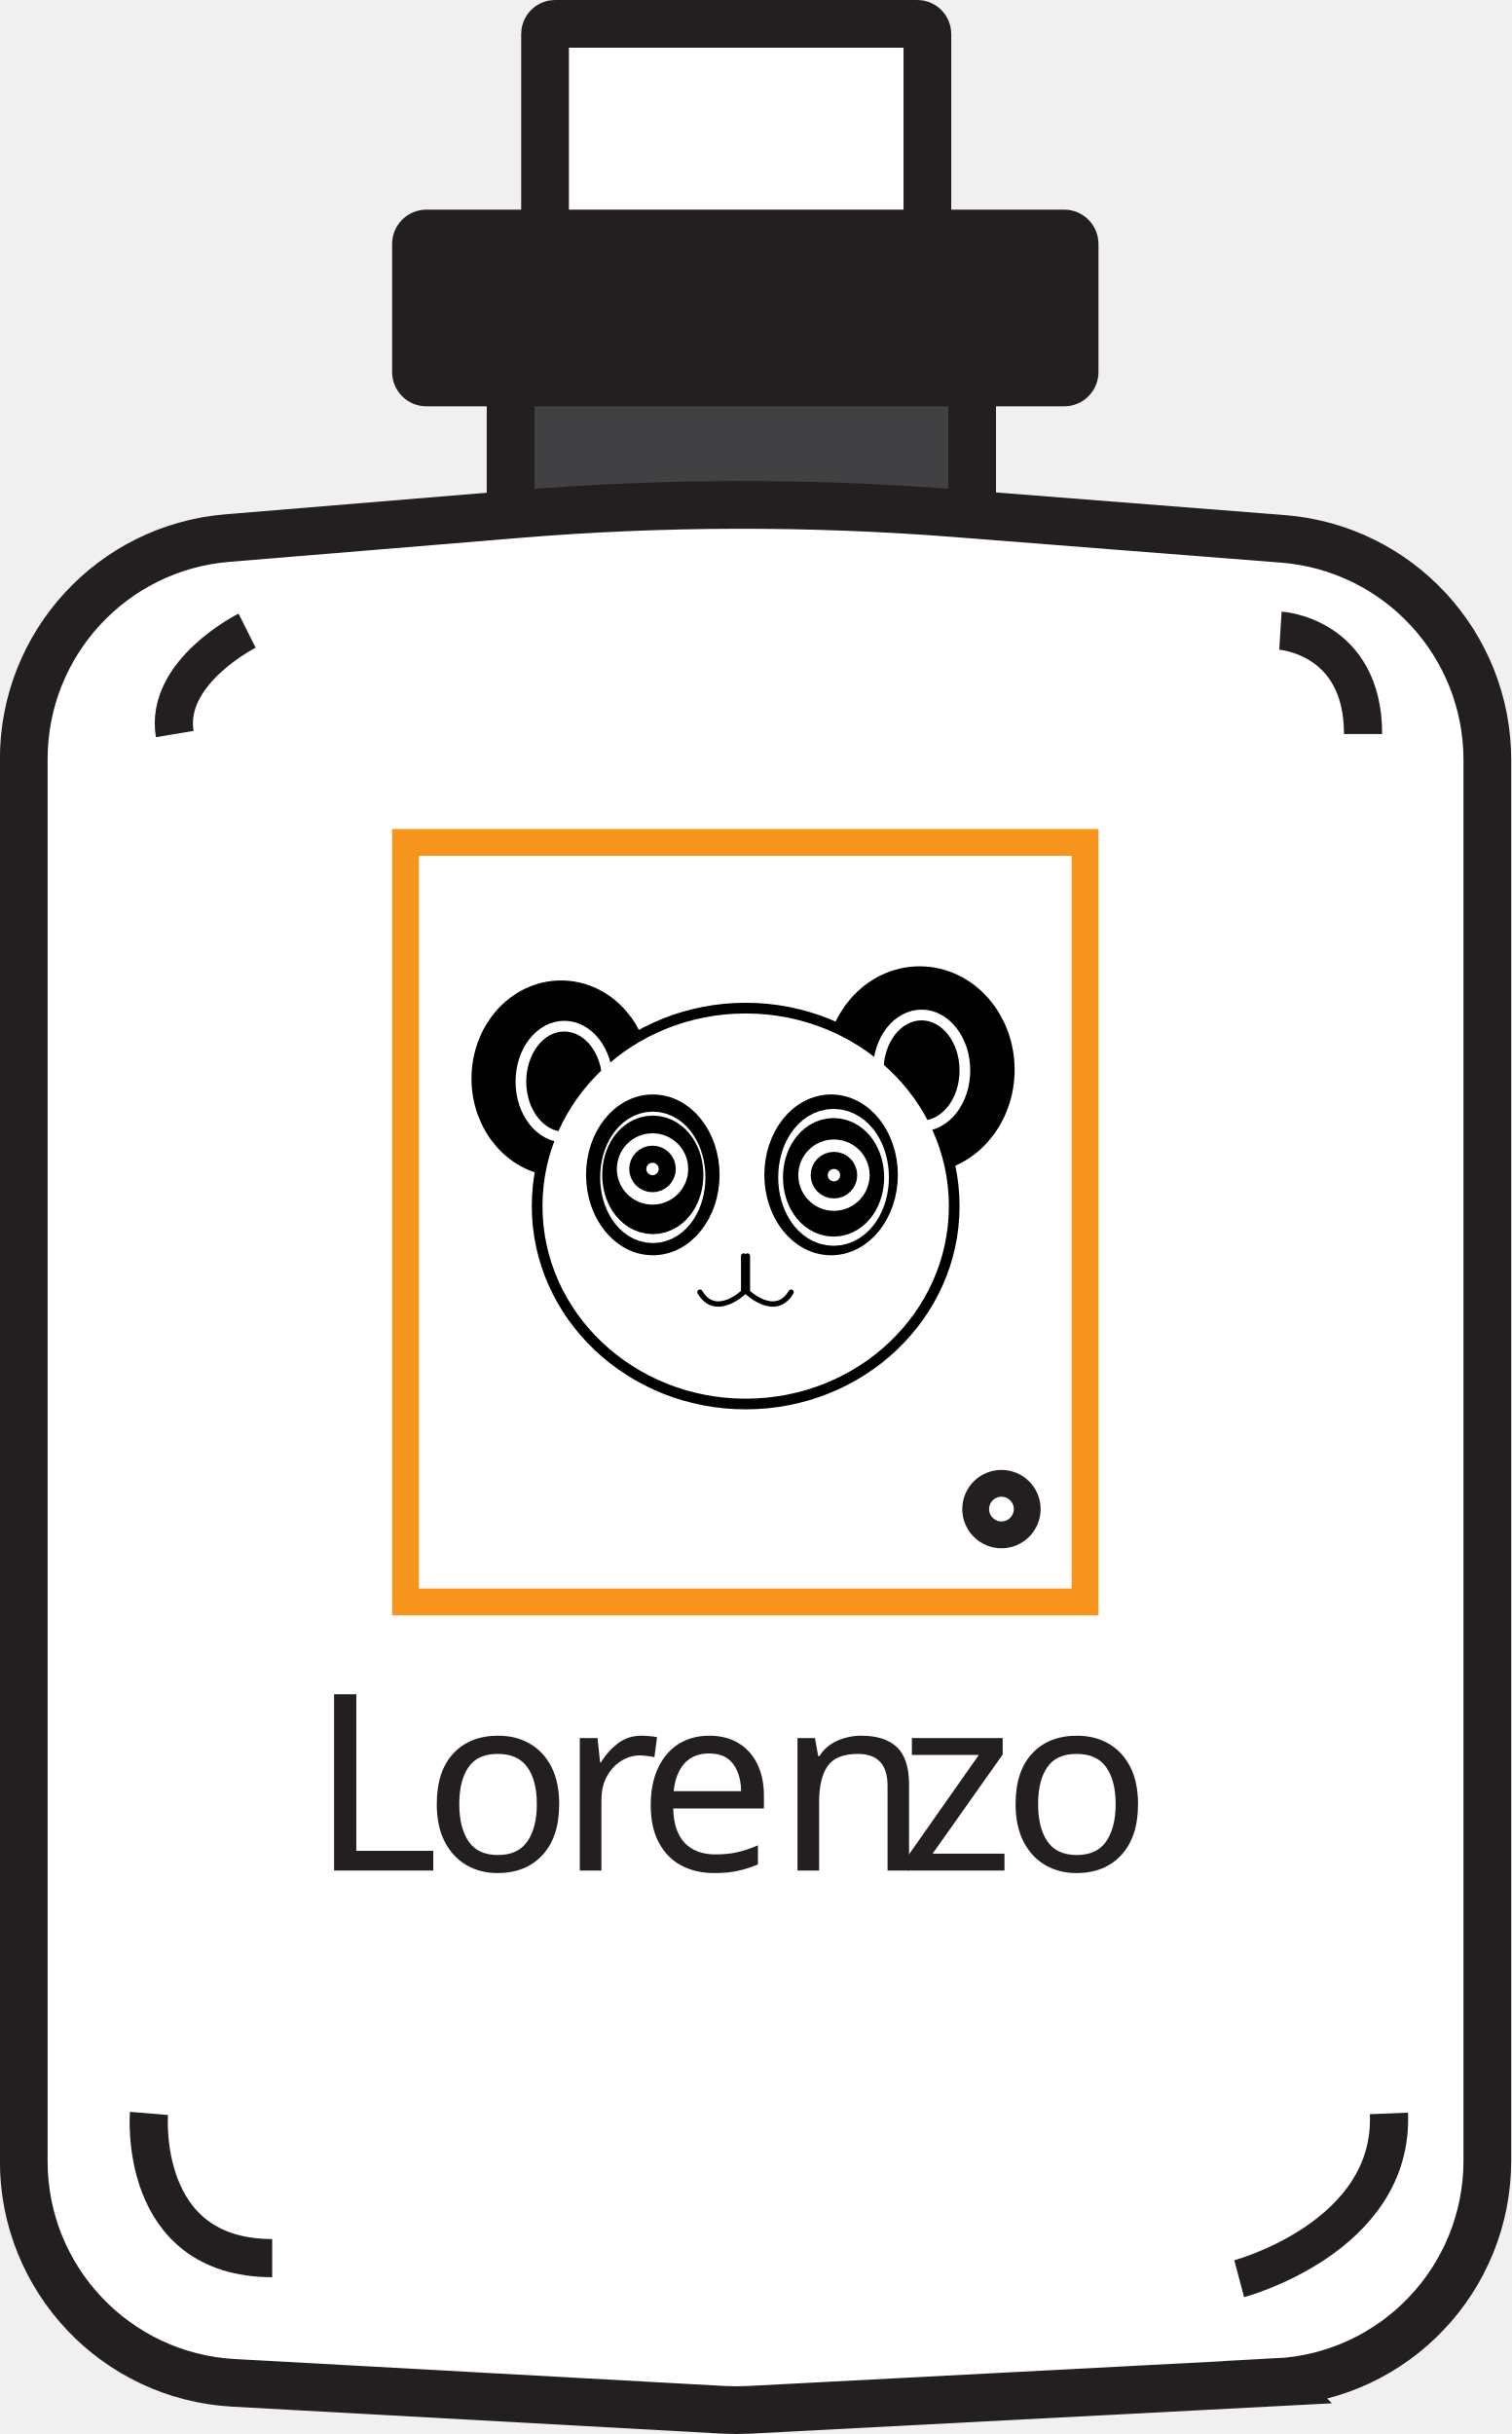
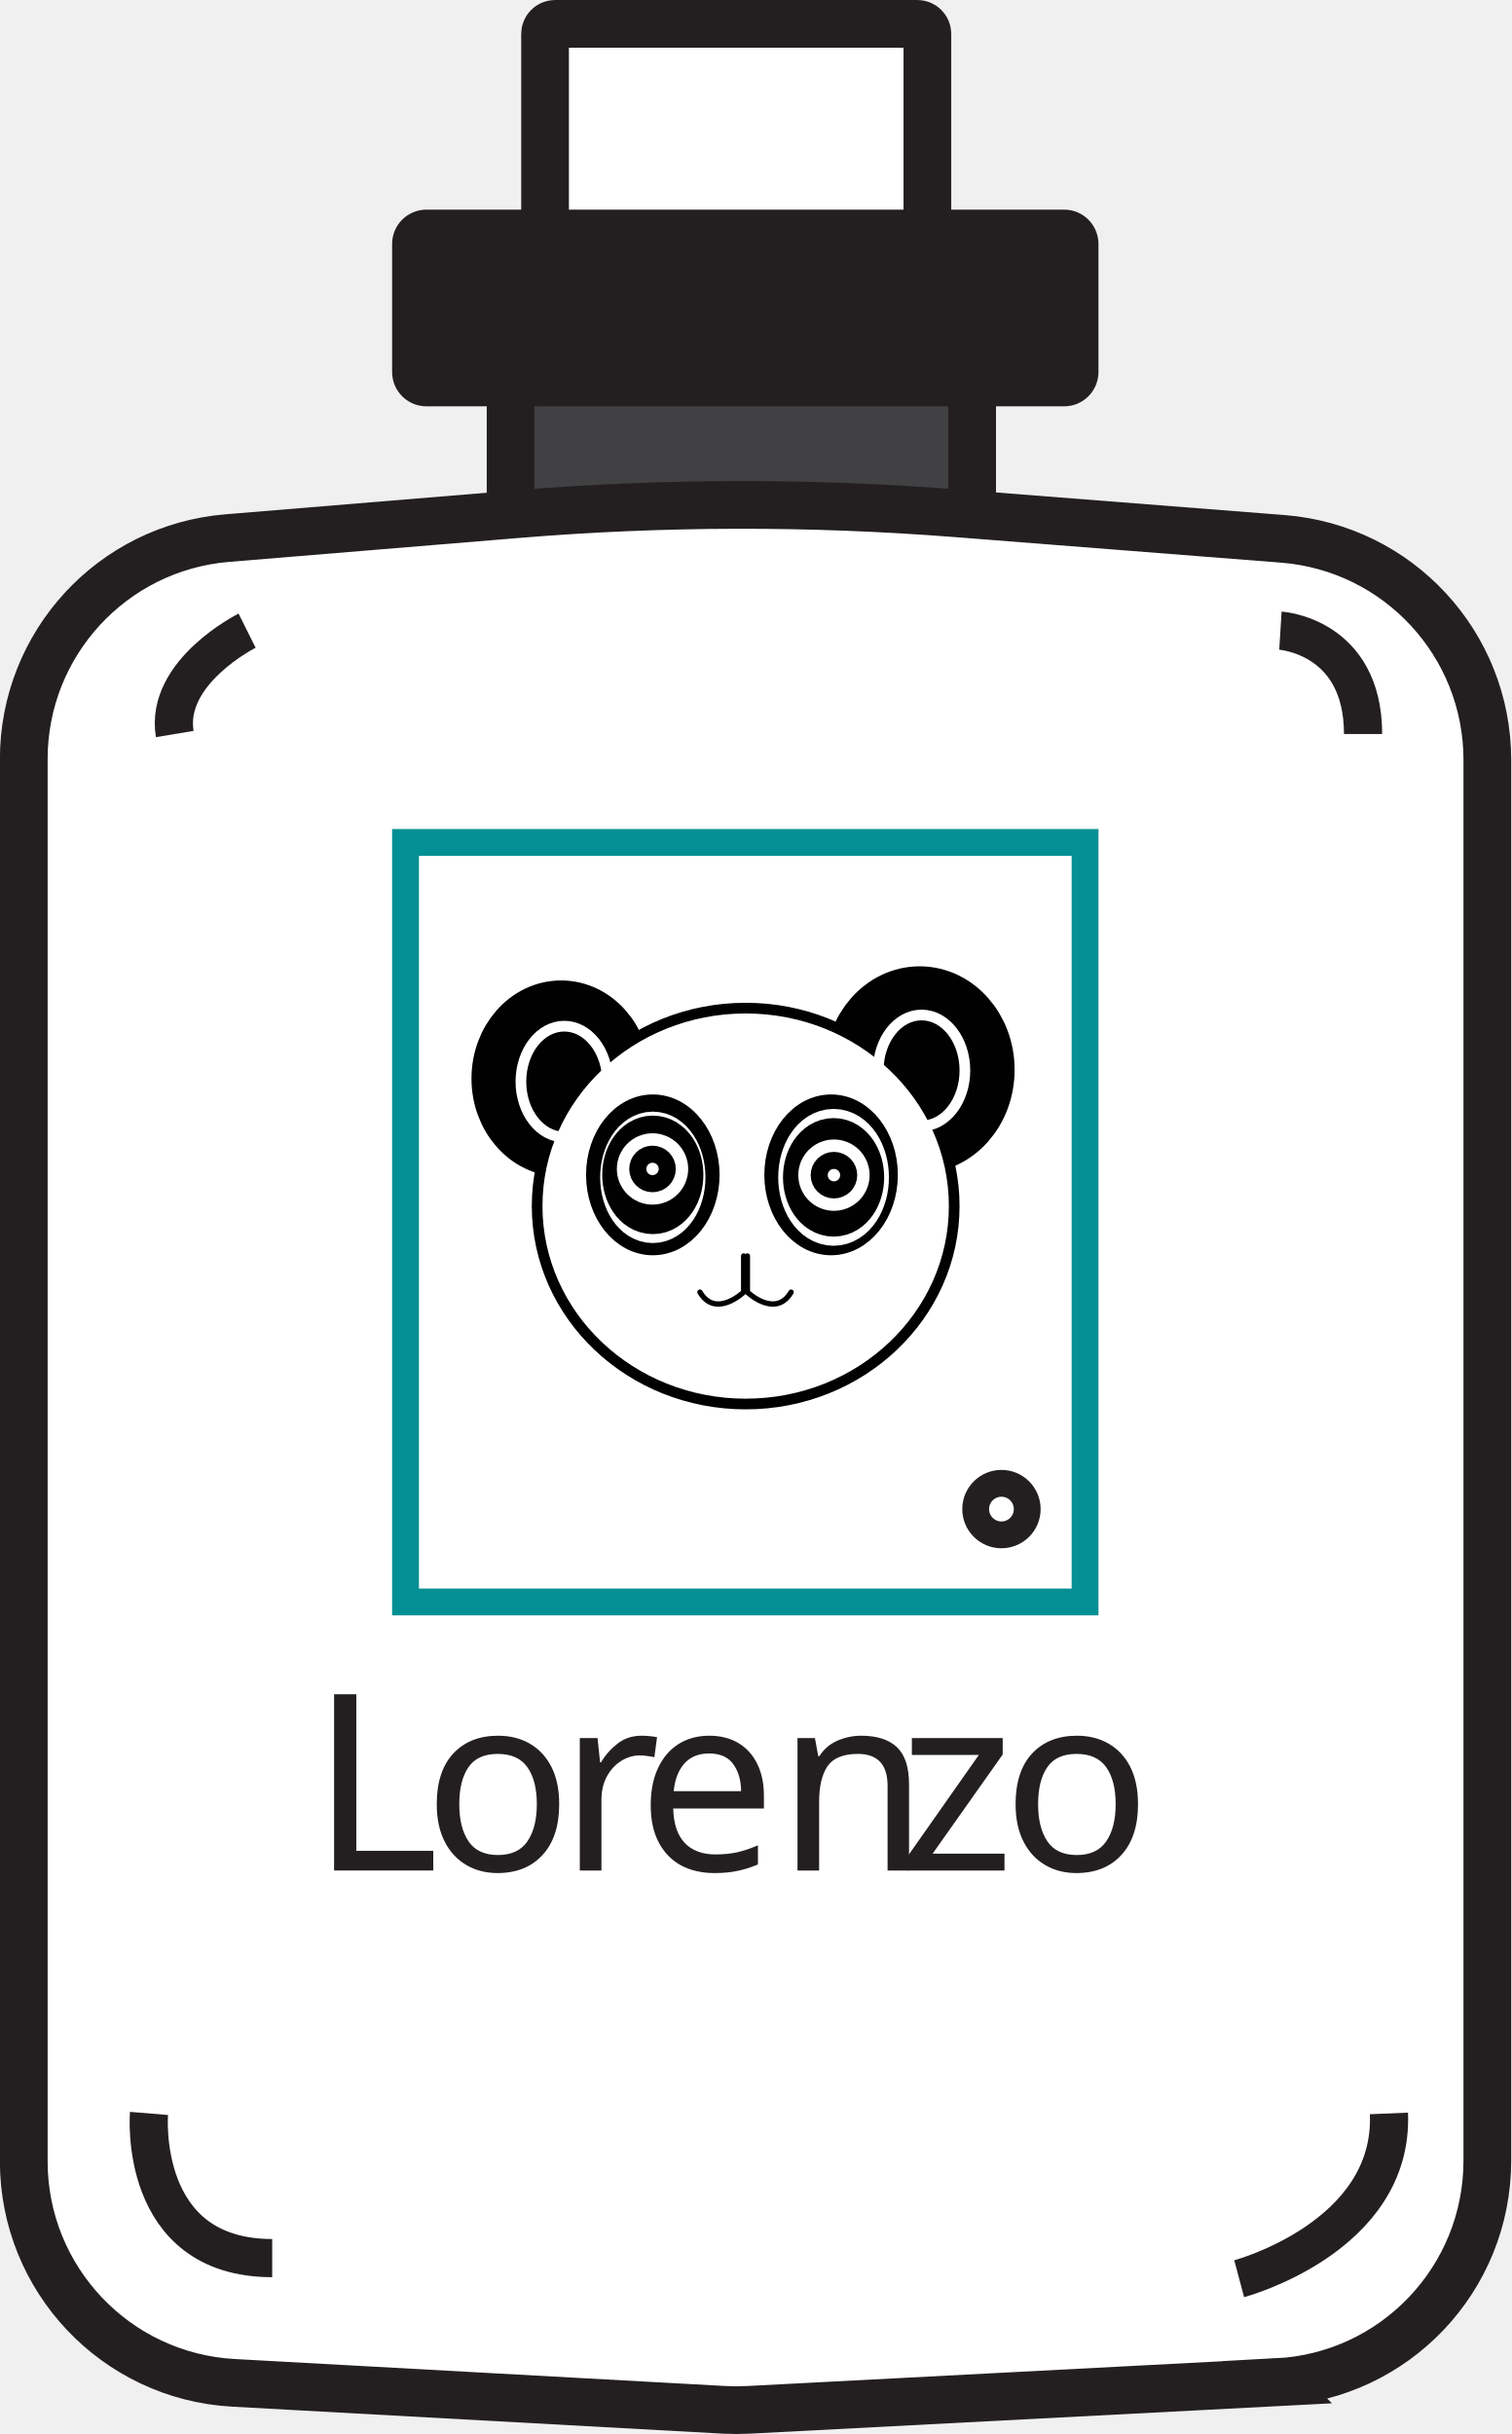
<svg xmlns="http://www.w3.org/2000/svg" id="Layer_2" data-name="Layer 2" viewBox="0 0 158.35 255.03">
  <defs>
    <style>
      .cls-1 {
        stroke-width: 4px;
      }

      .cls-1, .cls-2, .cls-3, .cls-4, .cls-5, .cls-6, .cls-7, .cls-8, .cls-9, .cls-10, .cls-11, .cls-12, .cls-13, .cls-14 {
        stroke-miterlimit: 10;
      }

      .cls-1, .cls-2, .cls-5, .cls-6, .cls-8, .cls-15, .cls-14 {
        fill: #fff;
      }

      .cls-1, .cls-5, .cls-7, .cls-8, .cls-13 {
        stroke: #231f20;
      }

      .cls-2, .cls-4, .cls-15 {
        stroke-width: 6.18px;
      }

      .cls-2, .cls-9, .cls-15, .cls-14 {
        stroke: #fff;
      }

      .cls-16 {
        font-family: MyriadPro-Regular, 'Myriad Pro';
        font-size: 25.88px;
      }

      .cls-16, .cls-7 {
        fill: #231f20;
      }

      .cls-3 {
        stroke-width: 6.74px;
      }

      .cls-3, .cls-4, .cls-6, .cls-10, .cls-12, .cls-17 {
        stroke: #010101;
      }

      .cls-3, .cls-4, .cls-10, .cls-12 {
        fill: #010101;
      }

      .cls-5, .cls-13 {
        stroke-width: 5px;
      }

      .cls-6, .cls-9 {
        stroke-width: 1.12px;
      }

      .cls-7, .cls-8, .cls-11, .cls-12 {
        stroke-width: 2.81px;
      }

      .cls-9, .cls-11, .cls-17 {
        fill: none;
      }

      .cls-15, .cls-17 {
        stroke-linecap: round;
        stroke-linejoin: round;
      }

      .cls-18 {
        letter-spacing: 0em;
      }

      .cls-10 {
        stroke-width: 7.3px;
      }

      .cls-11 {
-         stroke: #f7941d;
+         stroke: #029094;
      }

      .cls-19 {
        letter-spacing: 0em;
      }

      .cls-20 {
        letter-spacing: -.01em;
      }

      .cls-13 {
        fill: #414042;
      }

      .cls-14 {
        stroke-width: 5.61px;
      }

      .cls-17 {
        stroke-width: .56px;
      }
    </style>
  </defs>
  <g id="perfume_1" data-name="perfume 1">
    <g id="perfume_1-2" data-name="perfume 1">
      <rect class="cls-13" x="53.5" y="28.37" width="48.36" height="35.37" />
      <path class="cls-5" d="m133.82,249.61l-55.42,2.89c-.83.04-1.66.04-2.49,0l-51.45-2.83c-12.32-.68-21.97-10.87-21.97-23.21V79.54c0-12.1,9.28-22.17,21.33-23.16l30.29-2.5c15.33-1.27,30.74-1.3,46.08-.1l34.22,2.68c12.1.95,21.43,11.04,21.43,23.17v146.76c0,12.37-9.68,22.57-22.03,23.21Z" />
      <rect class="cls-5" x="57.11" y="2.5" width="40.06" height="24.42" rx="1.05" ry="1.05" />
      <rect class="cls-7" x="42.49" y="23.37" width="71.2" height="17.8" rx="2.19" ry="2.19" />
      <rect class="cls-11" x="42.49" y="88.27" width="71.2" height="79.58" />
      <circle class="cls-8" cx="104.93" cy="158.12" r="2.7" />
      <path class="cls-1" d="m129.84,238.76s16.23-4.33,15.69-17.32" />
      <path class="cls-1" d="m15.61,221.44s-1.25,15.16,12.91,15.16" />
      <path class="cls-1" d="m134.16,66.08s8.66.54,8.66,10.83" />
      <path class="cls-1" d="m25.89,66.08s-8.66,4.33-7.58,10.83" />
      <ellipse class="cls-10" cx="96.36" cy="112.09" rx="6.3" ry="7.19" />
      <ellipse class="cls-4" cx="58.79" cy="113.01" rx="6.3" ry="7.19" />
      <ellipse class="cls-6" cx="78.13" cy="126.37" rx="21.85" ry="20.74" />
      <ellipse class="cls-12" cx="87.08" cy="123.1" rx="5.59" ry="7.02" />
      <ellipse class="cls-12" cx="68.4" cy="123.1" rx="5.59" ry="7.02" />
      <ellipse class="cls-14" cx="68.4" cy="123.36" rx="2.71" ry="4.08" />
      <ellipse class="cls-2" cx="87.34" cy="123.36" rx="2.71" ry="4.08" />
      <ellipse class="cls-3" cx="87.34" cy="123.36" rx="1.93" ry="2.84" />
      <ellipse class="cls-3" cx="68.4" cy="123.1" rx="1.93" ry="2.84" />
      <ellipse class="cls-9" cx="96.56" cy="112.16" rx="4.54" ry="5.81" />
      <ellipse class="cls-9" cx="59.12" cy="113.33" rx="4.54" ry="5.81" />
      <path class="cls-17" d="m77.92,131.6v3.79s-2.93,2.8-4.58,0" />
      <path class="cls-17" d="m78.31,131.6v3.79s2.93,2.8,4.58,0" />
      <circle class="cls-15" cx="87.38" cy="123.13" r=".65" />
      <circle class="cls-15" cx="68.37" cy="122.48" r=".65" />
      <text class="cls-16" transform="translate(32.49 195.99)">
        <tspan class="cls-20" x="0" y="0">L</tspan>
        <tspan x="11.85" y="0">o</tspan>
        <tspan class="cls-19" x="26.06" y="0">r</tspan>
        <tspan x="34.27" y="0">en</tspan>
        <tspan class="cls-18" x="61.6" y="0">z</tspan>
        <tspan x="72.5" y="0">o</tspan>
      </text>
    </g>
  </g>
</svg>
